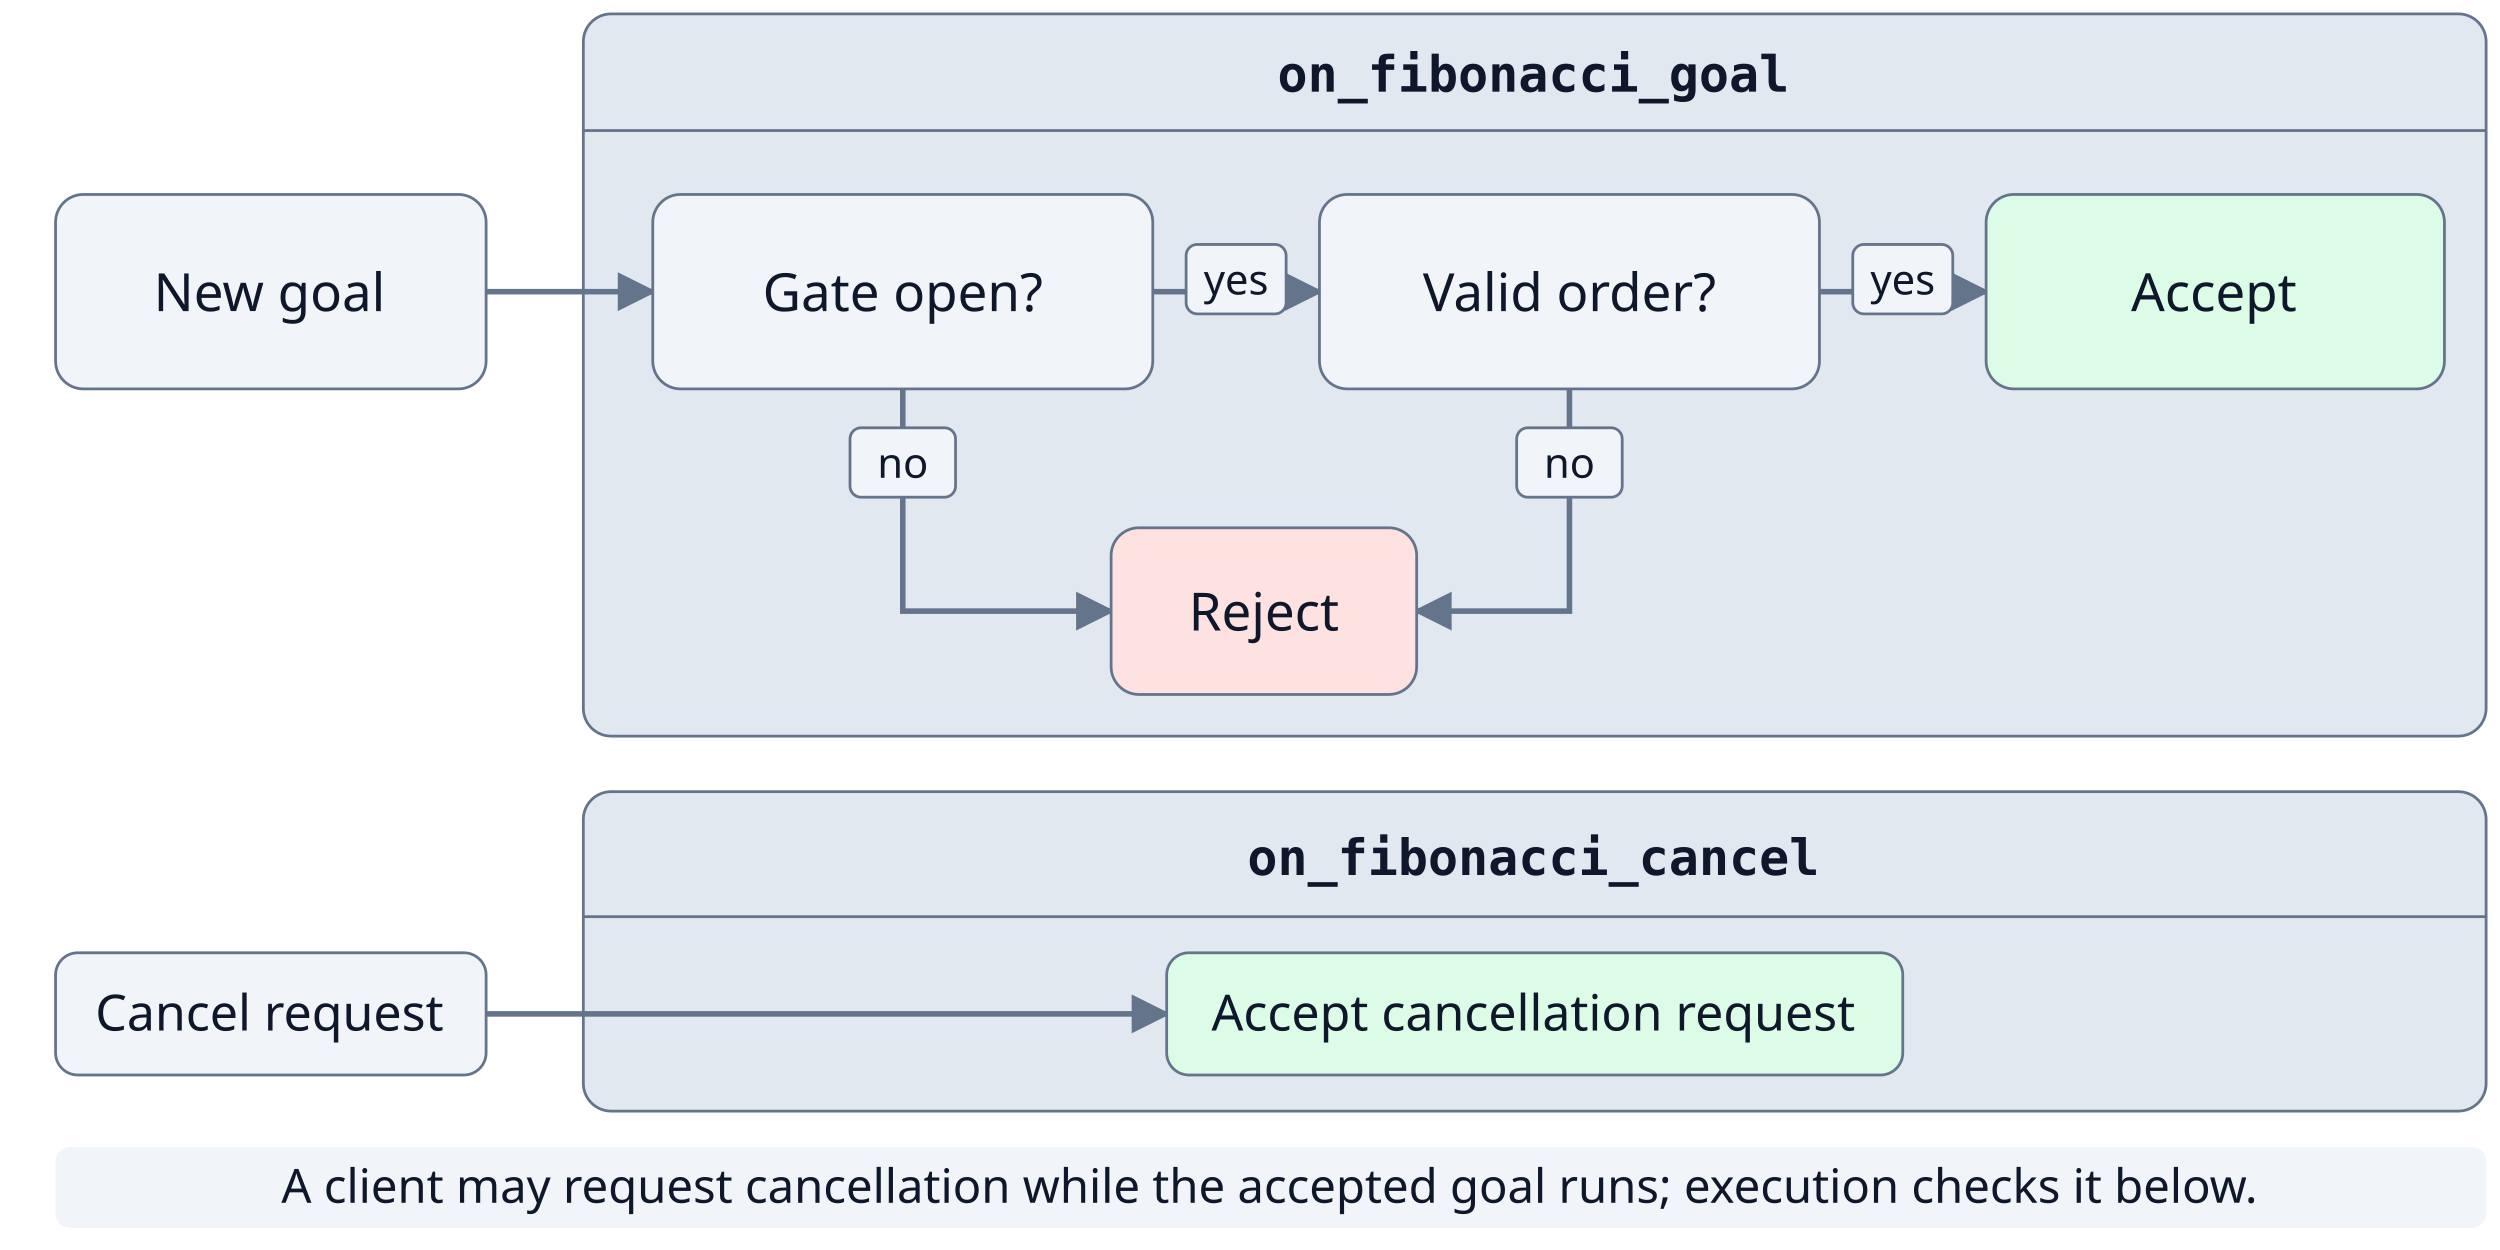
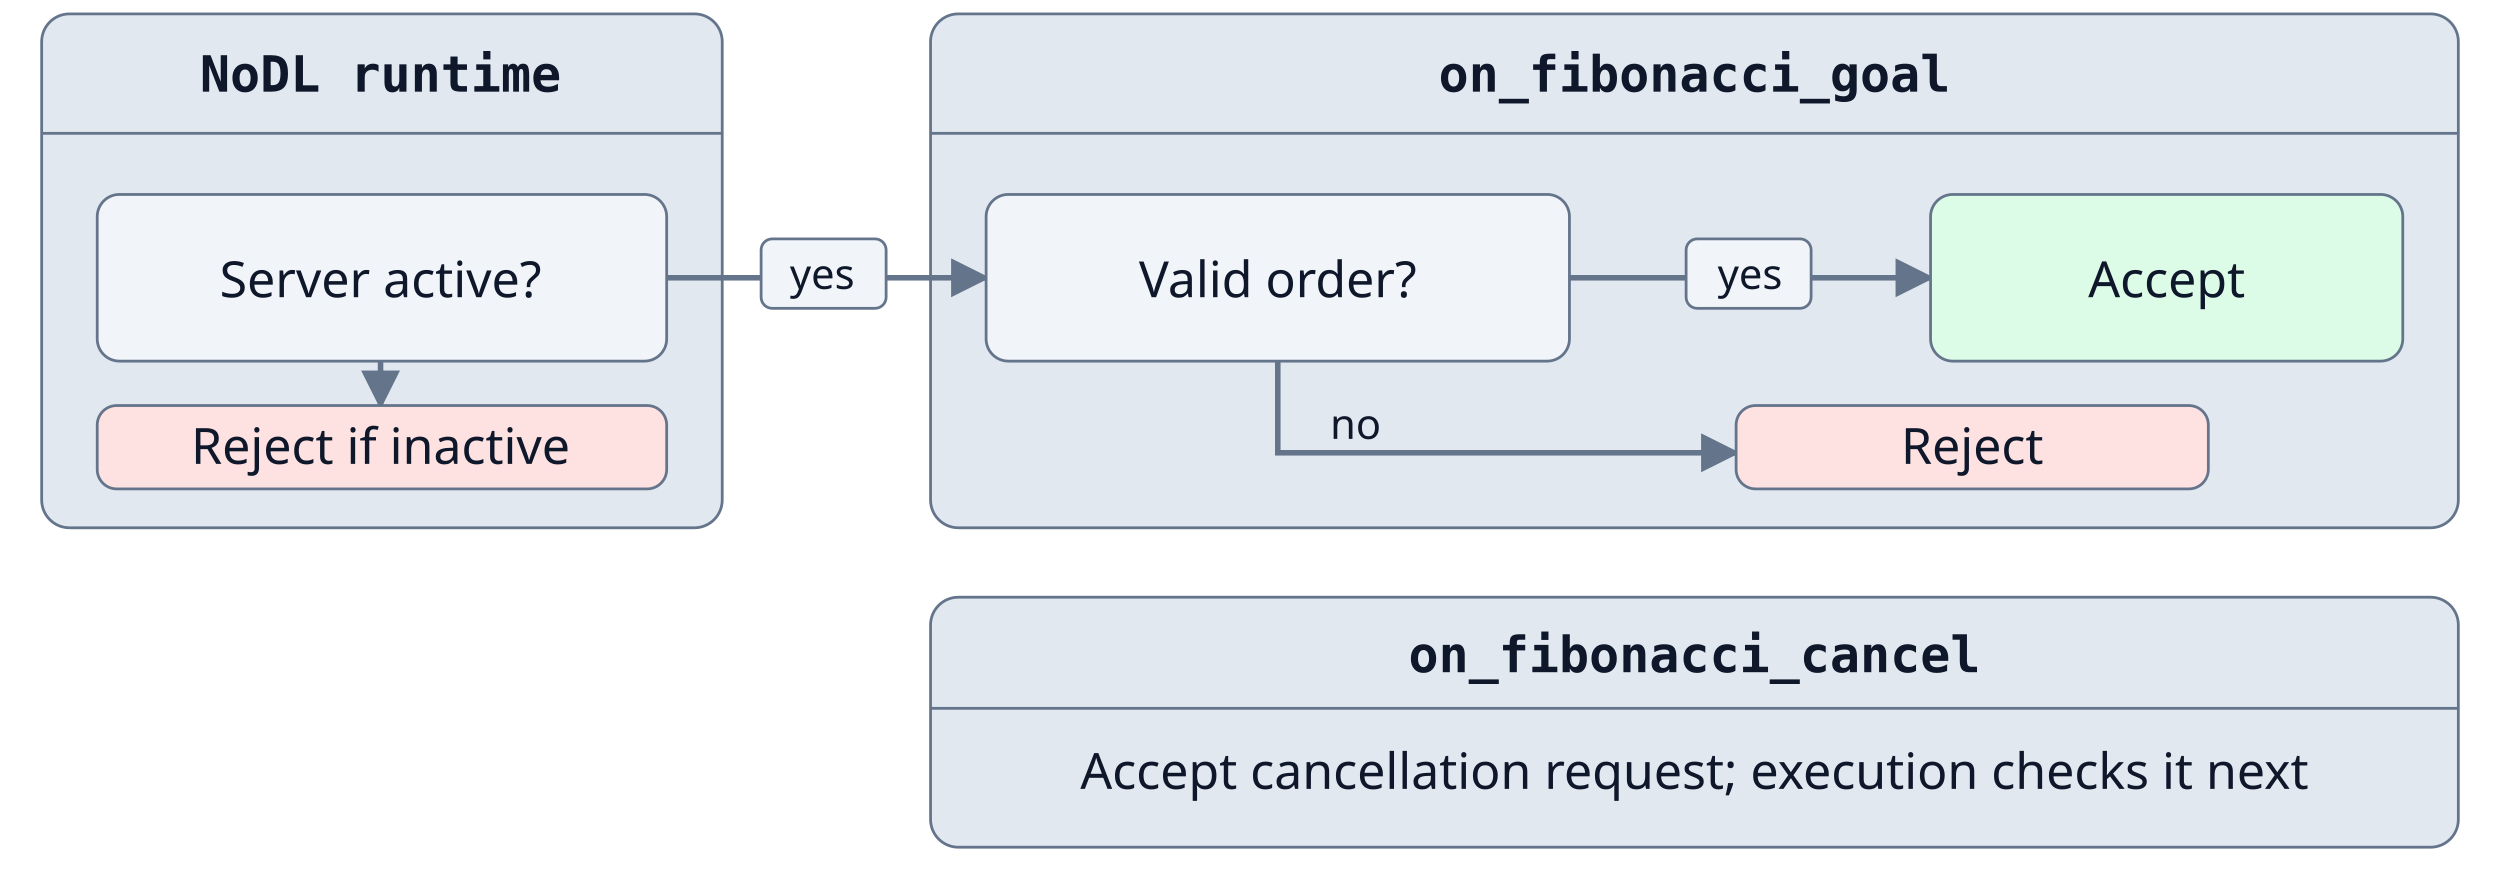
- <svg xmlns="http://www.w3.org/2000/svg" viewBox="0 0 900 450" role="img" aria-labelledby="title description">
+ <svg xmlns="http://www.w3.org/2000/svg" viewBox="0 0 900 315" role="img" aria-labelledby="title description">
  <defs>
    <marker id="arrow" viewBox="0 0 10 10" refX="9" refY="5" markerWidth="7" markerHeight="7" orient="auto-start-reverse">
      <path d="M 0 0 L 10 5 L 0 10 Z" fill="#64748b" />
    </marker>
  </defs>
-   <rect x="210" y="5" width="685" height="260" rx="10" fill="#e2e8f0" stroke="#64748b" />
-   <path d="M 210 47 H 895" stroke="#64748b" />
-   <text x="552" y="33" font-family="monospace" font-size="18" font-weight="bold" text-anchor="middle" fill="#0f172a">on_fibonacci_goal</text>
-   <g transform="translate(0 45)">
-     <g fill="none" stroke="#64748b" stroke-width="2" marker-end="url(#arrow)">
-       <path d="M 175 60 H 235" />
-       <path d="M 415 60 H 475" />
-       <path d="M 655 60 H 715" />
-       <path d="M 325 95 V 175 H 400" />
-       <path d="M 565 95 V 175 H 510" />
-     </g>
-     <g fill="#f1f5f9" stroke="#64748b">
-       <rect x="20" y="25" width="155" height="70" rx="10" />
-       <rect x="235" y="25" width="180" height="70" rx="10" />
-       <rect x="475" y="25" width="180" height="70" rx="10" />
-       <rect x="715" y="25" width="165" height="70" rx="10" fill="#dcfce7" />
-       <rect x="400" y="145" width="110" height="60" rx="10" fill="#fee2e2" />
-       <rect x="427" y="43" width="36" height="25" rx="4" />
-       <rect x="667" y="43" width="36" height="25" rx="4" />
-       <rect x="306" y="109" width="38" height="25" rx="4" />
-       <rect x="546" y="109" width="38" height="25" rx="4" />
-     </g>
-     <g font-family="sans-serif" text-anchor="middle" fill="#0f172a">
-       <g font-size="19">
-         <text x="97" y="67">New goal</text>
-         <text x="325" y="67">Gate open?</text>
-         <text x="565" y="67">Valid order?</text>
-         <text x="797" y="67">Accept</text>
-         <text x="455" y="182">Reject</text>
-       </g>
-       <g font-size="15">
-         <text x="445" y="61">yes</text>
-         <text x="685" y="61">yes</text>
-         <text x="325" y="127">no</text>
-         <text x="565" y="127">no</text>
-       </g>
-     </g>
+   <g fill="#e2e8f0" stroke="#64748b">
+     <rect x="15" y="5" width="245" height="185" rx="10" />
+     <rect x="335" y="5" width="550" height="185" rx="10" />
+     <rect x="335" y="215" width="550" height="90" rx="10" />
+     <path d="M 15 48 H 260 M 335 48 H 885 M 335 255 H 885" />
  </g>
-   <rect x="210" y="285" width="685" height="115" rx="10" fill="#e2e8f0" stroke="#64748b" />
-   <path d="M 210 330 H 895" stroke="#64748b" />
-   <text x="552" y="315" font-family="monospace" font-size="18" font-weight="bold" text-anchor="middle" fill="#0f172a">on_fibonacci_cancel</text>
-   <path d="M 175 365 H 420" stroke="#64748b" stroke-width="2" marker-end="url(#arrow)" />
-   <rect x="20" y="343" width="155" height="44" rx="8" fill="#f1f5f9" stroke="#64748b" />
-   <rect x="420" y="343" width="265" height="44" rx="8" fill="#dcfce7" stroke="#64748b" />
+   <g font-family="monospace" font-weight="bold" font-size="18" text-anchor="middle" fill="#0f172a">
+     <text x="137" y="33">NoDL runtime</text>
+     <text x="610" y="33">on_fibonacci_goal</text>
+     <text x="610" y="242">on_fibonacci_cancel</text>
+   </g>
+   <g fill="none" stroke="#64748b" stroke-width="2" marker-end="url(#arrow)">
+     <path d="M 240 100 H 355" />
+     <path d="M 565 100 H 695" />
+     <path d="M 137 130 V 146" />
+     <path d="M 460 130 V 163 H 625" />
+   </g>
+   <g fill="#f1f5f9" stroke="#64748b">
+     <rect x="35" y="70" width="205" height="60" rx="8" />
+     <rect x="355" y="70" width="210" height="60" rx="8" />
+     <rect x="35" y="146" width="205" height="30" rx="7" fill="#fee2e2" />
+     <rect x="695" y="70" width="170" height="60" rx="8" fill="#dcfce7" />
+     <rect x="625" y="146" width="170" height="30" rx="7" fill="#fee2e2" />
+     <rect x="274" y="86" width="45" height="25" rx="4" />
+     <rect x="607" y="86" width="45" height="25" rx="4" />
+   </g>
  <g font-family="sans-serif" font-size="18" text-anchor="middle" fill="#0f172a">
-     <text x="97" y="371">Cancel request</text>
-     <text x="552" y="371">Accept cancellation request</text>
+     <text x="137" y="107">Server active?</text>
+     <text x="460" y="107">Valid order?</text>
+     <text x="780" y="107">Accept</text>
+     <text x="137" y="167">Reject if inactive</text>
+     <text x="710" y="167">Reject</text>
+     <text x="610" y="284">Accept cancellation request; execution checks it next</text>
  </g>
-   <rect x="20" y="413" width="875" height="29" rx="5" fill="#f1f5f9" />
-   <text x="457" y="433" font-family="sans-serif" font-size="17" text-anchor="middle" fill="#0f172a">A client may request cancellation while the accepted goal runs; execution checks it below.</text>
+   <g font-family="sans-serif" font-size="15" text-anchor="middle" fill="#0f172a">
+     <text x="296" y="104">yes</text>
+     <text x="630" y="104">yes</text>
+     <text x="488" y="158">no</text>
+   </g>
</svg>
